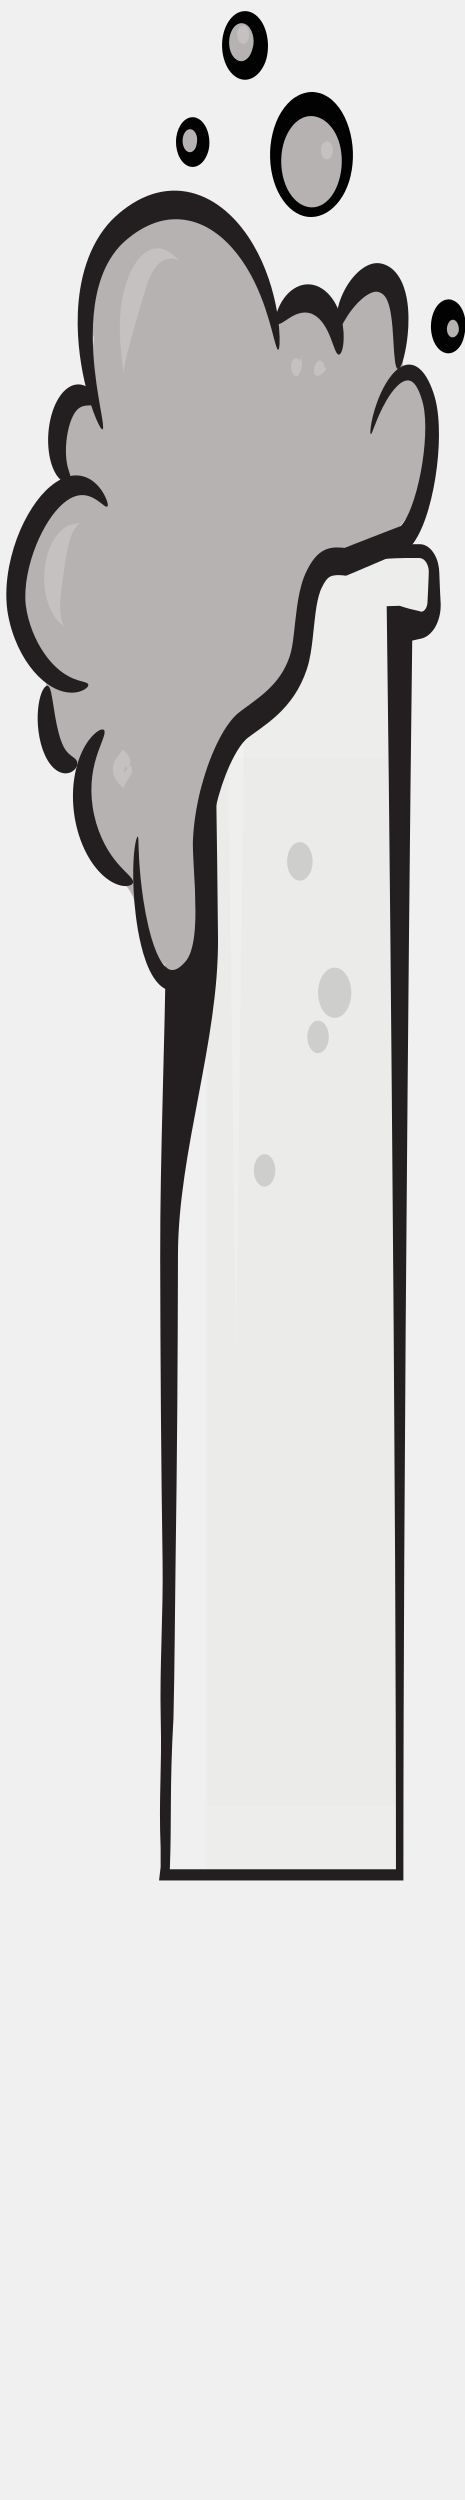
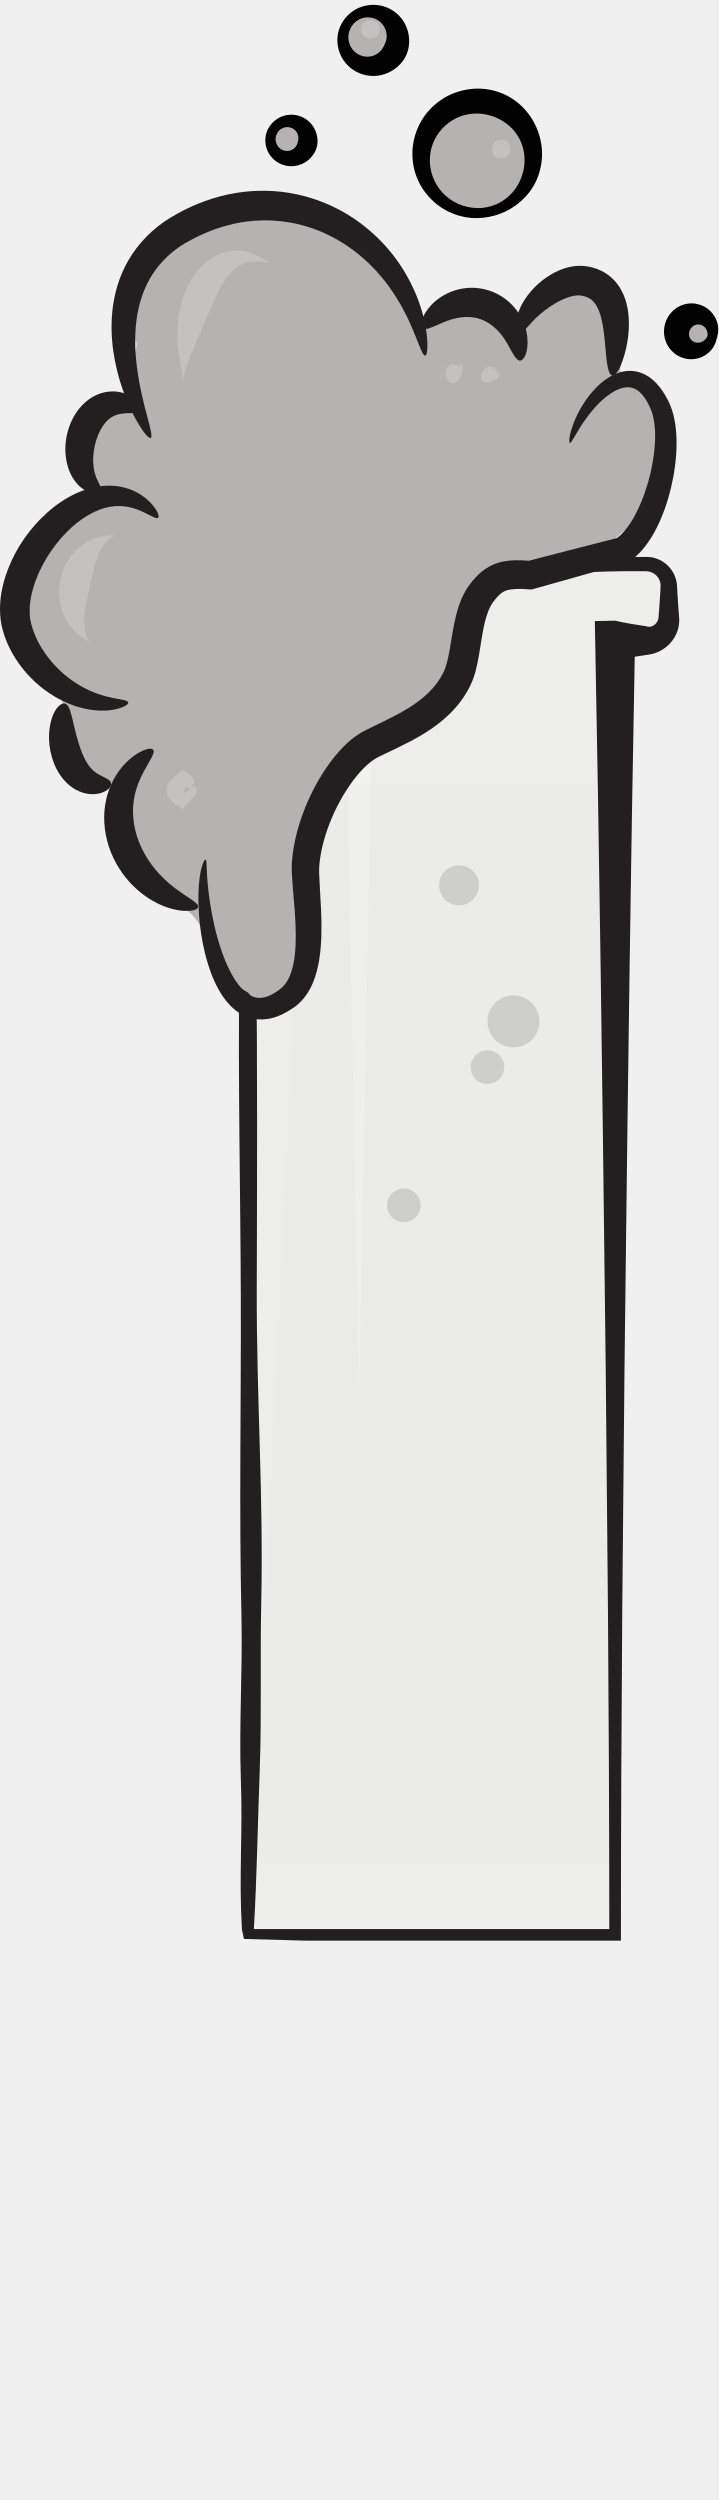
- <svg xmlns="http://www.w3.org/2000/svg" version="1.1" id="Layer_1" x="0px" y="0px" width="120.922px" height="650.396px" viewBox="0 0 200.922 650.396" enable-background="new 0 0 200.922 387.396" xml:space="preserve">
+ <svg xmlns="http://www.w3.org/2000/svg" version="1.1" id="Layer_1" x="0px" y="0px" width="143.922" height="500.95" viewBox="0 0 143.922 500.95" enable-background="new 0 0 143.922 387.953" xml:space="preserve">
  <defs id="defs113" />
-   <g id="g3" transform="matrix(1.379562,0,0,2.0832,2.732184,-210.2899)">
+   <g id="g3" transform="translate(0,0.99667)">
    <g id="g5">
      <g id="g7">
-         <path d="m 56.156,112.027 h 73.33 c 2.506,0 4.535,2.029 4.535,4.534 v 6.274 c 0,2.504 -2.029,4.534 -4.535,4.534 h -6.229 V 386.714 H 62.385 V 127.37 h -6.229 c -2.506,0 -4.535,-2.03 -4.535,-4.534 v -6.274 c 0,-2.506 2.029,-4.535 4.535,-4.535 z" id="path9" style="opacity:0.09;fill:#cececd" />
-         <rect x="63.012" y="155.094" width="59.619" height="217.083" id="rect11" style="opacity:0.09;fill:#cececd" />
-         <path d="m 136.102,122.945 -0.004,-0.048 c 0,0 0,-0.115 0,-0.078 l -0.004,-0.022 -0.008,-0.1 -0.016,-0.195 -0.031,-0.392 c -0.043,-0.521 -0.092,-1.043 -0.125,-1.564 -0.066,-1.042 -0.148,-2.083 -0.195,-3.126 l -0.039,-0.783 c -0.014,-0.299 -0.047,-0.692 -0.113,-1.028 -0.137,-0.695 -0.381,-1.367 -0.734,-1.972 -0.711,-1.21 -1.822,-2.152 -3.113,-2.648 -0.652,-0.25 -1.32,-0.381 -2.033,-0.394 l -1.6,0.005 c -1.043,0.01 -2.084,0.003 -3.127,-0.007 -2.086,-0.019 -4.17,-0.077 -6.256,-0.166 -4.17,-0.178 -8.34,-0.501 -12.51,-0.809 -4.17,-0.3 -8.34,-0.588 -12.51,-0.731 -4.17,-0.147 -8.338,-0.236 -12.51,-0.303 -4.17,-0.062 -8.34,-0.068 -12.51,-0.082 l -12.508,-0.063 c -1.99,-0.028 -4.006,0.737 -5.502,2.066 -1.506,1.326 -2.514,3.227 -2.732,5.278 l -0.037,0.455 -0.012,0.208 -0.014,0.515 -0.025,0.835 -0.035,1.67 c -0.025,1.114 -0.018,2.229 -0.014,3.344 0,0.978 0.195,2.041 0.574,2.988 0.379,0.956 0.938,1.833 1.637,2.571 1.381,1.488 3.354,2.406 5.348,2.493 1.062,0.023 1.428,-0.094 2.023,-0.151 0.557,-0.075 1.115,-0.16 1.672,-0.261 0.318,-0.058 0.637,-0.129 0.957,-0.195 -0.838,20.65 -9.655,41.298 -9.972,61.947 -0.287,21.612 -1.864,44.651 -1.807,66.261 0.059,21.615 0.266,41.8 0.748,63.41 0.229,10.806 -0.96,21.613 -0.583,32.419 0.412,10.805 -0.68,16.08 -0.03,26.887 l 0,3.926 -0.495,2.767 14.526,0 60.873,0 1.16,0 0.002,-1.161 0.021,-16.209 0.057,-16.209 0.191,-32.419 0.299,-32.418 0.15,-16.207 0.195,-16.21 0.396,-32.418 0.443,-32.418 c 0.293,-20.533 0.623,-41.066 1.018,-61.6 0.775,-0.127 1.553,-0.246 2.34,-0.358 0.846,-0.082 1.676,-0.3 2.434,-0.647 0.754,-0.353 1.436,-0.825 2.02,-1.382 1.152,-1.125 1.898,-2.617 2.074,-4.154 0.025,-0.192 0.033,-0.379 0.045,-0.577 l 0.006,-0.332 c 0.001,-0.088 -0.003,-0.134 -0.006,-0.207 z m -3.741,-6.307 -0.039,0.783 c -0.047,1.042 -0.129,2.084 -0.195,3.126 -0.031,0.521 -0.084,1.042 -0.125,1.564 l -0.031,0.392 -0.018,0.195 -0.006,0.1 -0.002,0.022 c -0.002,0.056 -0.002,-0.046 -0.002,-0.027 l -0.006,0.049 c -0.008,0.057 -0.014,0.142 -0.021,0.181 -0.01,0.02 -0.016,0.04 -0.023,0.059 -0.018,0.061 -0.039,0.132 -0.066,0.195 -0.193,0.518 -0.576,0.928 -1.023,1.138 -0.443,0.219 -0.916,0.224 -1.305,0.078 -2.051,-0.297 -4.16,-0.635 -6.238,-1.115 l -0.002,0 -4.07,0.08 0.076,3.914 c 0.426,21.611 0.77,43.224 1.078,64.835 l 0.441,32.418 0.396,32.418 0.195,16.21 0.15,16.207 0.299,32.418 0.193,32.419 0.053,16.209 0.021,15.045 -70.855,0 c 0.609,-10.419 -0.101,-16.963 1.144,-31.433 0.379,-10.806 0.427,-21.613 0.657,-32.419 0.482,-21.611 0.691,-41.974 0.748,-63.588 C 53.842,236.499 66.619,213.818 66.33,192.206 66,170.595 65.588,148.982 64.668,127.371 l -0.102,-2.382 -2.182,0.099 -0.004,0 c -1.115,-0.356 -2.229,-0.601 -3.342,-0.802 -0.557,-0.101 -1.115,-0.183 -1.672,-0.258 -0.518,-0.078 -1.271,-0.134 -1.32,-0.199 -0.225,-0.133 -0.369,-0.292 -0.475,-0.469 -0.051,-0.09 -0.082,-0.179 -0.096,-0.265 -0.02,-0.095 -0.02,-0.147 -0.018,-0.282 0.004,-1.115 0.012,-2.23 -0.014,-3.344 l -0.035,-1.67 -0.045,-1.331 c -0.016,-0.17 0.045,-0.394 0.195,-0.562 0.15,-0.178 0.352,-0.266 0.596,-0.29 l 12.508,-0.065 c 4.17,-0.012 8.34,-0.019 12.51,-0.082 4.172,-0.065 8.34,-0.153 12.51,-0.301 4.17,-0.145 8.34,-0.433 12.51,-0.733 4.17,-0.306 8.34,-0.628 12.51,-0.809 2.086,-0.088 4.17,-0.147 6.256,-0.166 1.043,-0.008 2.084,-0.017 3.127,-0.005 l 0.781,0.002 0.391,0.002 0.195,0.002 0.16,0.007 c 0.328,0.023 0.697,0.104 1.012,0.247 0.65,0.272 1.184,0.8 1.475,1.418 0.145,0.312 0.242,0.639 0.268,0.975 0.012,0.18 0.008,0.307 -0.006,0.53 z" id="path13" style="fill:#231f20" />
-         <circle cx="91.973" cy="176.41" r="4.006" id="circle15" d="m 95.979,176.41 c 0,2.212 -1.794,4.006 -4.006,4.006 -2.212,0 -4.006,-1.794 -4.006,-4.006 0,-2.212 1.794,-4.006 4.006,-4.006 2.212,0 4.006,1.794 4.006,4.006 z" style="fill:#cececd" />
-         <circle cx="102.89" cy="203.671" r="5.21" id="circle17" d="m 108.1,203.671 c 0,2.877 -2.333,5.21 -5.21,5.21 -2.877,0 -5.21,-2.333 -5.21,-5.21 0,-2.877 2.333,-5.21 5.21,-5.21 2.877,0 5.21,2.333 5.21,5.21 z" style="fill:#cececd" />
-         <circle cx="80.914" cy="240.524" r="3.369" id="circle19" d="m 84.283,240.524 c 0,1.861 -1.508,3.369 -3.369,3.369 -1.861,0 -3.369,-1.508 -3.369,-3.369 0,-1.861 1.508,-3.369 3.369,-3.369 1.861,0 3.369,1.508 3.369,3.369 z" style="fill:#cececd" />
+         <path d="m 56.156,112.027 73.33,0 c 2.506,0 4.535,2.029 4.535,4.534 l 0,6.274 c 0,2.504 -2.029,4.534 -4.535,4.534 l -6.229,0 0,259.345 L 49.645,386.098 62.385,127.37 l -6.229,0 c -2.506,0 -4.535,-2.03 -4.535,-4.534 l 0,-6.274 c 0,-2.506 2.029,-4.535 4.535,-4.535 z" id="path9" style="opacity:0.09;fill:#cececd" />
+         <rect x="49.656" y="156.121" width="72.975" height="216.056" id="rect11" style="opacity:0.09;fill:#cececd" />
+         <path d="m 136.102,122.945 -0.004,-0.048 c 0,0 0,-0.115 0,-0.078 l -0.004,-0.022 -0.008,-0.1 -0.016,-0.195 -0.031,-0.392 c -0.043,-0.521 -0.092,-1.043 -0.125,-1.564 -0.066,-1.042 -0.148,-2.083 -0.195,-3.126 l -0.039,-0.783 c -0.014,-0.299 -0.047,-0.692 -0.113,-1.028 -0.137,-0.695 -0.381,-1.367 -0.734,-1.972 -0.711,-1.21 -1.822,-2.152 -3.113,-2.648 -0.652,-0.25 -1.32,-0.381 -2.033,-0.394 l -1.6,0.005 c -1.043,0.01 -2.084,0.003 -3.127,-0.007 -2.086,-0.019 -4.17,-0.077 -6.256,-0.166 -4.17,-0.178 -8.34,-0.501 -12.51,-0.809 -4.17,-0.3 -8.34,-0.588 -12.51,-0.731 -4.17,-0.147 -8.338,-0.236 -12.51,-0.303 -4.17,-0.062 -8.34,-0.068 -12.51,-0.082 l -12.508,-0.063 c -1.99,-0.028 -4.006,0.737 -5.502,2.066 -1.506,1.326 -2.514,3.227 -2.732,5.278 l -0.037,0.455 -0.012,0.208 -0.014,0.515 -0.025,0.835 -0.035,1.67 c -0.025,1.114 -0.018,2.229 -0.014,3.344 0,0.978 0.195,2.041 0.574,2.988 0.379,0.956 0.938,1.833 1.637,2.571 1.381,1.488 3.354,2.406 5.348,2.493 1.062,0.023 1.428,-0.094 2.023,-0.151 0.557,-0.075 1.115,-0.16 1.672,-0.261 0.318,-0.058 0.637,-0.129 0.957,-0.195 -0.838,20.65 -11.72,43.147 -12.037,63.796 -0.287,21.612 0.237,43.84 0.294,65.45 0.059,21.615 -0.35,41.994 0.132,63.604 0.229,10.806 -0.502,21.613 -0.125,32.419 0.412,10.805 -0.428,19.35 0.222,30.157 l 0.411,1.85 12.329,0.339 1.162,0 60.873,0 1.16,0 0.002,-1.161 0.021,-16.209 0.057,-16.209 0.191,-32.419 0.299,-32.418 0.15,-16.207 0.195,-16.21 0.396,-32.418 0.443,-32.418 c 0.293,-20.533 0.623,-41.066 1.018,-61.6 0.775,-0.127 1.553,-0.246 2.34,-0.358 0.846,-0.082 1.676,-0.3 2.434,-0.647 0.754,-0.353 1.436,-0.825 2.02,-1.382 1.152,-1.125 1.898,-2.617 2.074,-4.154 0.025,-0.192 0.033,-0.379 0.045,-0.577 l 0.006,-0.332 c 0.001,-0.088 -0.003,-0.134 -0.006,-0.207 z m -3.741,-6.307 -0.039,0.783 c -0.047,1.042 -0.129,2.084 -0.195,3.126 -0.031,0.521 -0.084,1.042 -0.125,1.564 l -0.031,0.392 -0.018,0.195 -0.006,0.1 -0.002,0.022 c -0.002,0.056 -0.002,-0.046 -0.002,-0.027 l -0.006,0.049 c -0.008,0.057 -0.014,0.142 -0.021,0.181 -0.01,0.02 -0.016,0.04 -0.023,0.059 -0.018,0.061 -0.039,0.132 -0.066,0.195 -0.193,0.518 -0.576,0.928 -1.023,1.138 -0.443,0.219 -0.916,0.224 -1.305,0.078 -2.051,-0.297 -4.16,-0.635 -6.238,-1.115 l -0.002,0 -4.07,0.08 0.076,3.914 c 0.426,21.611 0.77,43.224 1.078,64.835 l 0.441,32.418 0.396,32.418 0.195,16.21 0.15,16.207 0.299,32.418 0.193,32.419 0.053,16.209 0.021,15.045 -71.22,0 c 0.609,-10.419 0.791,-21.864 1.186,-32.282 0.379,-10.806 0.058,-22.024 0.288,-32.83 0.482,-21.611 -0.955,-41.168 -0.896,-62.782 0.055,-21.611 0.17,-44.66 -0.119,-66.272 C 51,169.773 65.588,148.982 64.668,127.371 l -0.102,-2.382 -2.182,0.099 -0.004,0 c -1.115,-0.356 -2.229,-0.601 -3.342,-0.802 -0.557,-0.101 -1.115,-0.183 -1.672,-0.258 -0.518,-0.078 -1.271,-0.134 -1.32,-0.199 -0.225,-0.133 -0.369,-0.292 -0.475,-0.469 -0.051,-0.09 -0.082,-0.179 -0.096,-0.265 -0.02,-0.095 -0.02,-0.147 -0.018,-0.282 0.004,-1.115 0.012,-2.23 -0.014,-3.344 l -0.035,-1.67 -0.045,-1.331 c -0.016,-0.17 0.045,-0.394 0.195,-0.562 0.15,-0.178 0.352,-0.266 0.596,-0.29 l 12.508,-0.065 c 4.17,-0.012 8.34,-0.019 12.51,-0.082 4.172,-0.065 8.34,-0.153 12.51,-0.301 4.17,-0.145 8.34,-0.433 12.51,-0.733 4.17,-0.306 8.34,-0.628 12.51,-0.809 2.086,-0.088 4.17,-0.147 6.256,-0.166 1.043,-0.008 2.084,-0.017 3.127,-0.005 l 0.781,0.002 0.391,0.002 0.195,0.002 0.16,0.007 c 0.328,0.023 0.697,0.104 1.012,0.247 0.65,0.272 1.184,0.8 1.475,1.418 0.145,0.312 0.242,0.639 0.268,0.975 0.012,0.18 0.008,0.307 -0.006,0.53 z" id="path13" style="fill:#231f20" />
+         <circle cx="91.973" cy="176.41" r="4.006" id="circle15" style="fill:#cececd" d="m 95.979,176.41 c 0,2.212 -1.794,4.006 -4.006,4.006 -2.212,0 -4.006,-1.794 -4.006,-4.006 0,-2.212 1.794,-4.006 4.006,-4.006 2.212,0 4.006,1.794 4.006,4.006 z" />
+         <circle cx="102.89" cy="203.671" r="5.21" id="circle17" style="fill:#cececd" d="m 108.1,203.671 c 0,2.877 -2.333,5.21 -5.21,5.21 -2.877,0 -5.21,-2.333 -5.21,-5.21 0,-2.877 2.333,-5.21 5.21,-5.21 2.877,0 5.21,2.333 5.21,5.21 z" />
+         <circle cx="80.914" cy="240.524" r="3.369" id="circle19" style="fill:#cececd" d="m 84.283,240.524 c 0,1.861 -1.508,3.369 -3.369,3.369 -1.861,0 -3.369,-1.508 -3.369,-3.369 0,-1.861 1.508,-3.369 3.369,-3.369 1.861,0 3.369,1.508 3.369,3.369 z" />
        <path d="m 101.049,212.832 c 0,1.863 -1.508,3.371 -3.369,3.371 -1.861,0 -3.369,-1.508 -3.369,-3.371 0,-1.858 1.508,-3.367 3.369,-3.367 1.861,0 3.369,1.509 3.369,3.367 z" id="path21" style="fill:#cececd" />
      </g>
      <g id="g23" style="opacity:0.2">
-         <polygon points="68.961,122.965 74.961,122.965 71.961,278.441 " id="polygon25" style="fill:#ffffff" />
+         <polygon points="71.961,278.441 68.961,122.965 74.961,122.965 " id="polygon25" style="fill:#ffffff" />
      </g>
    </g>
    <g id="g27">
      <path d="m 131.59,80.457 c -0.287,-1.004 -1.078,-1.725 -2,-2.031 -0.346,-0.474 -0.863,-0.857 -1.588,-1.061 -0.881,-1.074 -2.135,-1.261 -3.209,-0.874 -0.254,-0.066 -0.508,-0.13 -0.762,-0.191 0.752,-6.528 0.57,-13.188 -2.744,-19.059 -1.289,-2.284 -4.371,-1.7 -5.355,0.419 -3.979,-3.895 -9.316,0.709 -11.855,3.974 -0.469,0.602 -0.695,1.242 -0.744,1.862 -1.502,-1.325 -3.193,-2.027 -5.506,-2.528 C 93.038,59.93 87.741,60.421 83.786,63.141 82.983,59.83 81.097,56.898 78.319,54.634 77.915,54.304 77.436,54.098 76.936,53.997 76.719,53.58 76.516,53.158 76.288,52.742 75.675,51.627 74.765,51.191 73.862,51.22 69.706,44.886 64.268,39.85 56.399,42.364 c -0.098,0.031 -0.184,0.071 -0.275,0.109 -9.271,-1.858 -21.572,1.002 -25.053,9.356 -4.121,3.605 -6.738,8.705 -4.766,14.225 0.201,0.564 0.535,1.027 0.941,1.382 0.047,0.167 0.1,0.333 0.152,0.5 -0.705,3.627 -0.619,8.375 0.604,12.023 -0.107,0.176 -0.215,0.352 -0.324,0.526 -2.025,-0.196 -4.295,0.647 -5.994,1.681 -0.725,0.44 -1.148,1.087 -1.328,1.785 -3.604,3.15 -3.689,8.914 0.221,12.927 0.031,0.032 0.064,0.057 0.098,0.088 -1.008,1.124 -2.031,2.234 -3.078,3.322 -1.902,1.979 -3.77,3.955 -5.494,6.021 -0.857,-0.162 -1.779,0.05 -2.525,0.827 -1.779,1.853 -2.77,4.089 -3.25,6.479 -0.422,1.236 -0.76,2.511 -1.021,3.844 -0.15,0.762 -0.057,1.421 0.188,1.969 -0.074,0.164 -0.137,0.34 -0.188,0.531 -0.906,3.378 0.275,6.046 2.334,8.235 -0.656,0.848 -0.838,1.982 -0.033,3.077 0.916,1.243 4.141,3.389 5.953,5.302 -0.361,0.339 -0.631,0.798 -0.754,1.386 -0.65,3.109 -0.533,5.665 0.312,7.906 -1.266,4.126 -0.334,9.128 4.318,10.408 1.293,0.355 2.574,0.06 3.809,-0.311 0.322,-0.096 0.619,-0.155 0.9,-0.186 1.613,1.968 2.803,4.174 3.877,6.462 -0.381,2.598 0.672,5.798 2.588,8.151 -1.176,7.754 11.59,9.213 12.088,16.367 0.078,1.136 0.816,2.141 1.766,2.666 1.623,3.562 3.898,6.743 7.273,8.497 0.49,0.781 1.336,1.337 2.461,1.337 h 2 c 1.627,0 2.67,-1.294 2.9,-2.674 0.955,-0.233 1.771,-0.884 1.992,-2.028 0.438,-2.272 0.596,-4.482 0.607,-6.798 0.002,-0.492 -0.117,-0.922 -0.309,-1.299 -0.178,-8.426 -1.186,-17.539 1.674,-25.135 0.342,-0.389 0.523,-0.87 0.57,-1.385 0.527,-1.163 1.156,-2.285 1.908,-3.358 0.129,-0.176 0.254,-0.355 0.387,-0.528 0.061,-0.081 0.125,-0.162 0.188,-0.243 0.383,-0.486 0.779,-0.965 1.203,-1.43 0.064,-0.072 0.107,-0.147 0.164,-0.221 1.77,-1.489 5.143,-2.225 7.229,-3.257 2.152,-1.065 4.031,-2.857 5.85,-4.401 6.932,-5.884 11.973,-12.554 14.369,-21.375 0.701,-2.586 1.174,-5.243 2.576,-7.563 1.947,-3.225 6.943,-4.218 10.289,-4.97 6.998,-1.577 13.926,-2.064 19.008,-7.02 0.143,-0.062 0.279,-0.132 0.408,-0.223 1.162,-0.831 1.641,-1.554 1.865,-2.73 1.215,-0.381 2.121,-1.552 2.121,-2.86 0,-0.334 -0.068,-0.649 -0.17,-0.948 0.686,-1.308 1.211,-2.762 1.572,-4.302 1.931,-4.185 2.453,-8.91 0.99,-14.051 z" id="path29" style="fill:#b6b2b2" />
      <g id="g31">
        <path d="m 114.197,87.755 c -0.189,-0.053 -0.199,-0.888 0.215,-2.388 0.422,-1.492 1.252,-3.656 2.949,-6.138 0.859,-1.232 1.932,-2.554 3.441,-3.769 0.758,-0.6 1.633,-1.177 2.697,-1.6 1.055,-0.421 2.35,-0.676 3.709,-0.461 1.357,0.199 2.658,0.885 3.658,1.775 1.014,0.892 1.793,1.953 2.453,3.065 0.629,1.061 1.248,2.401 1.578,3.742 0.352,1.339 0.537,2.704 0.621,4.086 0.162,2.763 -0.07,5.601 -0.6,8.496 -0.539,2.892 -1.369,5.85 -2.674,8.818 -0.662,1.481 -1.436,2.969 -2.463,4.424 -0.512,0.727 -1.094,1.444 -1.779,2.133 -0.348,0.344 -0.723,0.679 -1.133,1 l -0.404,0.293 -0.465,0.312 c -0.148,0.123 -0.326,0.176 -0.51,0.221 l -0.539,0.154 -9.502,2.699 -4.928,1.388 -2.508,0.703 -0.695,0.195 c -0.414,0.085 -0.816,0.308 -1.248,0.206 l -0.916,-0.067 -0.59,-0.026 c -1.576,-0.056 -2.91,0.104 -3.703,0.58 -0.424,0.237 -0.844,0.593 -1.305,1.112 -0.227,0.258 -0.459,0.551 -0.691,0.867 -0.113,0.156 -0.227,0.299 -0.297,0.421 -0.07,0.114 -0.148,0.239 -0.23,0.396 -0.648,1.178 -1.096,2.73 -1.439,4.414 -0.344,1.692 -0.588,3.524 -0.922,5.471 -0.361,1.938 -0.717,4.062 -1.844,6.311 -1.023,2.037 -2.408,3.872 -4,5.437 -3.203,3.141 -6.955,5.107 -10.424,6.794 l -2.561,1.224 -1.229,0.598 c -0.227,0.112 -0.357,0.177 -0.494,0.254 -0.141,0.08 -0.285,0.165 -0.43,0.261 -1.174,0.762 -2.346,1.92 -3.391,3.172 -2.098,2.54 -3.797,5.505 -5.09,8.515 -1.287,3.017 -2.176,6.133 -2.492,9.135 -0.168,1.232 -0.016,2.957 0.053,4.548 l 0.264,4.89 c 0.129,3.267 0.146,6.522 -0.354,9.771 -0.256,1.622 -0.646,3.251 -1.322,4.837 -0.664,1.576 -1.674,3.132 -3.076,4.319 -0.344,0.293 -0.734,0.573 -1.064,0.782 -0.295,0.194 -0.619,0.407 -0.977,0.61 -0.695,0.401 -1.438,0.755 -2.232,1.027 -1.57,0.555 -3.449,0.714 -5.137,0.224 -1.693,-0.474 -3.037,-1.466 -4.045,-2.502 -1.018,-1.049 -1.76,-2.173 -2.375,-3.28 -1.215,-2.222 -1.938,-4.4 -2.488,-6.439 -1.07,-4.089 -1.41,-7.664 -1.502,-10.583 -0.078,-2.921 0.148,-5.196 0.477,-6.715 0.328,-1.526 0.76,-2.265 0.953,-2.209 0.205,0.056 0.182,0.842 0.252,2.313 0.066,1.471 0.219,3.642 0.645,6.405 0.434,2.753 1.102,6.129 2.381,9.804 0.648,1.824 1.457,3.736 2.568,5.482 1.088,1.729 2.611,3.302 4.203,3.619 0.787,0.169 1.627,0.079 2.555,-0.293 0.459,-0.185 0.932,-0.434 1.402,-0.737 0.23,-0.145 0.473,-0.32 0.746,-0.518 0.244,-0.17 0.408,-0.305 0.588,-0.471 1.41,-1.285 2.215,-3.676 2.523,-6.365 0.318,-2.701 0.229,-5.68 0.012,-8.788 l -0.393,-4.81 c -0.066,-0.829 -0.133,-1.672 -0.18,-2.547 -0.023,-0.448 -0.043,-0.862 -0.051,-1.366 -0.012,-0.562 0.039,-1.063 0.068,-1.511 0.312,-3.719 1.291,-7.34 2.711,-10.838 1.439,-3.492 3.295,-6.887 5.838,-10.041 1.291,-1.568 2.732,-3.094 4.676,-4.4 0.242,-0.162 0.498,-0.319 0.764,-0.47 0.27,-0.154 0.559,-0.301 0.75,-0.397 l 1.299,-0.644 2.541,-1.233 c 3.318,-1.622 6.455,-3.358 8.826,-5.7 1.182,-1.162 2.15,-2.462 2.857,-3.856 0.633,-1.19 0.996,-2.877 1.318,-4.651 0.318,-1.786 0.58,-3.685 0.996,-5.647 0.426,-1.958 0.973,-4.022 2.107,-6.062 0.137,-0.247 0.297,-0.513 0.475,-0.784 0.172,-0.268 0.344,-0.484 0.5,-0.694 0.314,-0.416 0.652,-0.835 1.033,-1.253 0.75,-0.832 1.711,-1.687 2.875,-2.311 1.16,-0.633 2.424,-0.96 3.549,-1.104 1.139,-0.148 2.176,-0.141 3.164,-0.098 l 0.729,0.045 0.359,0.028 c 0.053,0.004 0.025,0.004 0.041,0.005 0.012,0.004 0.021,10e-4 0.033,10e-4 l 0.57,-0.148 2.521,-0.657 4.957,-1.284 9.525,-2.443 c 0.023,-0.006 0.051,-0.002 0.07,-0.016 l 0.031,-0.014 c 0,0 0.006,-0.002 0.078,-0.053 0.221,-0.161 0.443,-0.346 0.662,-0.549 0.438,-0.413 0.865,-0.894 1.262,-1.421 0.799,-1.053 1.49,-2.258 2.094,-3.493 1.205,-2.482 2.064,-5.108 2.656,-7.661 0.586,-2.558 0.906,-5.075 0.893,-7.411 -0.006,-1.166 -0.102,-2.287 -0.307,-3.311 -0.195,-1.033 -0.525,-1.878 -0.998,-2.833 -0.898,-1.811 -2.1,-3.101 -3.375,-3.377 -1.281,-0.343 -2.842,0.239 -4.117,1.076 -1.295,0.842 -2.381,1.89 -3.283,2.895 -1.805,2.031 -2.926,3.9 -3.672,5.164 -0.741,1.273 -1.118,1.981 -1.327,1.92 z" id="path33" style="fill:#231f20" />
      </g>
      <g id="g35">
        <path d="m 39.697,180.755 c -0.068,0.4 -0.721,0.712 -1.9,0.776 -1.172,0.06 -2.879,-0.146 -4.857,-0.907 -1.971,-0.755 -4.203,-2.078 -6.229,-4.085 -2.021,-1.996 -3.834,-4.678 -4.891,-7.866 -1.061,-3.181 -1.205,-6.536 -0.553,-9.414 0.631,-2.893 2.008,-5.237 3.432,-6.839 1.432,-1.616 2.881,-2.547 3.953,-3.016 1.084,-0.462 1.805,-0.476 2.045,-0.15 0.533,0.697 -1.066,2.537 -2.488,5.55 -0.701,1.507 -1.307,3.319 -1.49,5.369 -0.195,2.042 0.039,4.322 0.799,6.614 0.76,2.292 1.953,4.344 3.285,6.035 1.336,1.698 2.809,3.034 4.154,4.071 2.701,2.063 4.885,3.006 4.74,3.862 z" id="path37" style="fill:#231f20" />
      </g>
      <g id="g39">
        <path d="m 13.172,140.05 c 0.711,0.422 0.969,1.544 1.402,3.298 0.418,1.737 0.936,4.172 1.828,6.417 0.445,1.115 0.941,2.021 1.432,2.682 0.49,0.666 0.988,1.133 1.592,1.527 1.209,0.778 2.641,1.112 2.826,1.936 0.098,0.396 -0.105,0.87 -0.68,1.325 -0.572,0.439 -1.545,0.881 -2.928,0.908 -1.365,0.041 -3.141,-0.488 -4.582,-1.655 -1.457,-1.148 -2.543,-2.77 -3.23,-4.492 -1.354,-3.473 -1.176,-6.713 -0.49,-8.953 0.354,-1.121 0.863,-2.001 1.398,-2.523 0.539,-0.53 1.072,-0.662 1.432,-0.47 z" id="path41" style="fill:#231f20" />
      </g>
      <g id="g43">
        <path d="m 31.697,102.755 c -0.32,0.293 -1.273,-0.311 -2.883,-1.095 -1.6,-0.775 -3.949,-1.61 -6.748,-1.108 -2.787,0.455 -5.988,2.279 -8.826,5.2 -2.822,2.898 -5.391,6.863 -6.641,11.253 -0.619,2.166 -0.812,4.384 -0.52,6.182 0.365,1.93 1.186,3.892 2.203,5.571 2.057,3.411 4.9,5.925 7.541,7.501 2.658,1.6 5.137,2.276 6.908,2.622 1.777,0.345 2.879,0.45 2.965,0.875 0.084,0.381 -0.891,1.078 -2.959,1.461 -2.045,0.375 -5.23,0.283 -8.768,-1.142 -3.514,-1.406 -7.363,-4.088 -10.312,-8.287 -1.463,-2.111 -2.688,-4.547 -3.344,-7.458 -0.604,-3.073 -0.287,-6.08 0.506,-8.944 1.652,-5.708 4.902,-10.285 8.613,-13.643 3.707,-3.341 8.205,-5.413 12.314,-5.42 2.035,-0.025 3.871,0.458 5.289,1.151 1.428,0.691 2.459,1.553 3.184,2.323 1.437,1.566 1.767,2.703 1.478,2.958 z" id="path45" style="fill:#231f20" />
      </g>
      <g id="g47">
        <path d="m 28.197,81.255 c -0.219,0.361 -0.752,0.477 -1.482,0.517 -0.727,0.039 -1.67,0.002 -2.59,0.167 -0.934,0.16 -1.736,0.521 -2.469,1.186 -0.736,0.662 -1.469,1.727 -2.016,3.08 -0.543,1.352 -0.842,2.801 -0.934,4.085 -0.094,1.293 0.021,2.411 0.234,3.3 0.207,0.899 0.545,1.599 0.852,2.193 0.303,0.591 0.543,1.075 0.404,1.472 -0.131,0.379 -0.658,0.657 -1.59,0.54 -0.91,-0.108 -2.24,-0.734 -3.314,-2.042 -2.209,-2.614 -3.002,-7.327 -1.215,-11.796 0.896,-2.227 2.453,-4.256 4.531,-5.445 1.027,-0.591 2.154,-0.944 3.209,-1.043 1.055,-0.112 2.018,0.027 2.816,0.258 1.604,0.482 2.572,1.295 3.113,1.951 0.543,0.67 0.66,1.233 0.451,1.577 z" id="path49" style="fill:#231f20" />
      </g>
      <g id="g51">
        <path d="M 85.197,70.255 C 84.771,70.317 84.228,68.8 83.197,66.21 82.156,63.637 80.564,59.956 77.699,56.095 74.857,52.258 70.638,48.252 65.006,45.722 59.422,43.163 52.44,42.305 45.594,44.158 c -1.709,0.45 -3.365,1.047 -4.951,1.755 -0.793,0.354 -1.568,0.738 -2.326,1.144 -0.744,0.399 -1.537,0.856 -2.158,1.261 -2.641,1.768 -4.779,4.088 -6.201,6.644 -1.439,2.562 -2.229,5.363 -2.594,8.081 -0.363,2.724 -0.326,5.364 -0.115,7.773 0.439,4.837 1.502,8.751 2.207,11.467 0.727,2.718 1.123,4.281 0.742,4.472 -0.357,0.181 -1.469,-1.035 -2.904,-3.593 -1.41,-2.56 -3.186,-6.474 -4.242,-11.738 -0.518,-2.628 -0.836,-5.603 -0.641,-8.852 0.199,-3.235 0.945,-6.783 2.66,-10.192 1.705,-3.416 4.385,-6.55 7.795,-8.93 0.902,-0.616 1.709,-1.092 2.598,-1.593 0.877,-0.49 1.783,-0.953 2.713,-1.38 1.863,-0.856 3.832,-1.579 5.883,-2.12 4.102,-1.092 8.332,-1.384 12.326,-0.922 3.998,0.454 7.744,1.645 11.012,3.303 6.582,3.326 11.123,8.379 13.844,13.019 2.75,4.681 3.824,8.95 4.217,11.865 0.375,2.941 0.131,4.581 -0.262,4.633 z" id="path53" style="fill:#231f20" />
      </g>
      <g id="g55">
        <path d="m 104.197,71.255 c -0.854,0.004 -1.486,-1.588 -2.602,-3.492 -1.098,-1.909 -2.881,-4.019 -5.424,-4.833 -2.525,-0.866 -5.213,-0.227 -7.264,0.641 -2.057,0.858 -3.545,1.715 -4.211,1.184 -0.623,-0.472 -0.352,-2.355 1.697,-4.602 1.029,-1.091 2.557,-2.233 4.604,-2.914 2.023,-0.686 4.598,-0.832 7.059,-0.005 2.467,0.805 4.443,2.452 5.662,4.214 1.24,1.77 1.783,3.61 1.945,5.112 0.28,3.053 -0.688,4.715 -1.466,4.695 z" id="path57" style="fill:#231f20" />
      </g>
      <g id="g59">
        <path d="m 122.697,74.255 c -0.844,-0.118 -1.143,-2.48 -1.42,-5.958 -0.158,-1.724 -0.33,-3.762 -0.834,-5.69 -0.252,-0.955 -0.602,-1.863 -1.051,-2.549 -0.455,-0.694 -0.947,-1.131 -1.623,-1.444 -0.338,-0.159 -0.736,-0.276 -1.17,-0.358 -0.23,-0.04 -0.34,-0.052 -0.52,-0.06 -0.176,-0.008 -0.371,-10e-4 -0.574,0.019 -0.816,0.071 -1.76,0.367 -2.641,0.753 -1.787,0.783 -3.35,1.904 -4.551,2.925 -1.205,1.034 -2.059,1.995 -2.668,2.705 -0.619,0.703 -1.023,1.194 -1.449,1.159 -0.396,-0.026 -0.791,-0.68 -0.766,-1.901 0.02,-1.211 0.51,-2.907 1.613,-4.667 1.113,-1.749 2.777,-3.606 5.215,-5.097 1.225,-0.731 2.648,-1.396 4.414,-1.695 0.439,-0.074 0.902,-0.122 1.387,-0.129 0.484,-0.014 1.043,0.029 1.475,0.093 0.893,0.137 1.822,0.378 2.738,0.801 1.854,0.821 3.367,2.376 4.199,3.938 0.859,1.573 1.223,3.115 1.406,4.505 0.338,2.794 0.014,5.103 -0.369,6.982 -0.834,3.74 -2.018,5.782 -2.811,5.668 z" id="path61" style="fill:#231f20" />
      </g>
      <g id="g63" style="opacity:0.2">
        <path d="m 36.697,75.255 c 0,0 -0.025,-0.491 -0.188,-1.396 -0.15,-0.904 -0.428,-2.227 -0.65,-3.898 -0.221,-1.668 -0.4,-3.688 -0.24,-5.937 0.156,-2.244 0.635,-4.73 1.771,-7.221 1.125,-2.471 2.873,-4.744 5.139,-6.157 1.121,-0.705 2.35,-1.167 3.514,-1.35 1.166,-0.184 2.248,-0.112 3.154,0.088 1.824,0.408 2.996,1.176 3.789,1.64 0.783,0.494 1.205,0.739 1.211,0.73 0,0 -0.459,-0.208 -1.355,-0.327 -0.881,-0.119 -2.23,-0.142 -3.615,0.289 -0.688,0.217 -1.363,0.547 -1.967,0.992 -0.607,0.444 -1.148,0.996 -1.65,1.643 -0.998,1.296 -1.873,2.996 -2.764,4.949 -0.885,1.952 -1.717,3.946 -2.518,5.813 -0.793,1.869 -1.551,3.615 -2.143,5.119 -0.592,1.504 -1.027,2.763 -1.246,3.644 -0.228,0.882 -0.246,1.381 -0.242,1.379 z" id="path65" style="fill:#ffffff" />
      </g>
      <g id="g67" style="opacity:0.2">
        <path d="m 18.197,127.755 c 0,0 -0.072,-0.058 -0.227,-0.145 l -0.699,-0.391 c -0.299,-0.184 -0.701,-0.397 -1.117,-0.723 -0.418,-0.322 -0.914,-0.711 -1.383,-1.227 -0.945,-1.018 -1.895,-2.49 -2.422,-4.289 -0.537,-1.792 -0.668,-3.887 -0.197,-5.975 0.461,-2.088 1.471,-3.948 2.744,-5.346 1.27,-1.406 2.793,-2.32 4.109,-2.79 0.656,-0.245 1.279,-0.36 1.799,-0.45 0.521,-0.094 0.975,-0.098 1.324,-0.119 0.354,-0.018 0.623,-0.012 0.801,-0.021 0.178,-0.007 0.268,-0.024 0.268,-0.024 0,0 -0.375,0.069 -0.938,0.453 -0.285,0.177 -0.598,0.457 -0.922,0.788 -0.328,0.328 -0.635,0.768 -0.93,1.236 -0.59,0.953 -1.029,2.154 -1.398,3.435 -0.367,1.29 -0.674,2.679 -1,4.137 -0.318,1.459 -0.625,2.862 -0.852,4.201 -0.225,1.336 -0.359,2.622 -0.275,3.75 0.049,0.558 0.115,1.089 0.25,1.534 0.133,0.445 0.281,0.836 0.445,1.128 0.319,0.604 0.624,0.84 0.62,0.838 z" id="path69" style="fill:#ffffff" />
      </g>
      <g id="g71" style="opacity:0.2">
        <path d="m 36.697,161.255 c 0.006,-0.002 -0.043,-0.104 -0.279,-0.259 -0.107,-0.081 -0.25,-0.178 -0.443,-0.292 -0.178,-0.116 -0.455,-0.241 -0.666,-0.409 -0.217,-0.165 -0.516,-0.351 -0.725,-0.581 -0.211,-0.229 -0.496,-0.486 -0.666,-0.782 -0.389,-0.586 -0.584,-1.316 -0.492,-2.021 0.092,-0.709 0.455,-1.301 0.943,-1.738 l 2.133,-1.911 0.195,0.093 c 0.244,0.117 0.494,0.314 0.783,0.502 0.275,0.206 0.654,0.398 1.023,0.871 0.18,0.227 0.311,0.505 0.35,0.726 0.043,0.224 0.021,0.388 -0.012,0.511 -0.096,0.25 -0.225,0.381 -0.314,0.509 -0.383,0.486 -0.348,0.799 -0.33,0.781 0.025,-0.02 -0.203,-0.147 -0.791,-0.498 -0.145,-0.08 -0.32,-0.182 -0.494,-0.179 -0.018,0.002 -0.035,0.002 -0.053,0.007 -0.025,0.011 0.01,-0.002 0.057,-0.019 l 0.119,-0.05 c 0.113,-0.044 0.203,-0.091 0.254,-0.123 0.104,-0.062 0.094,-0.083 0.051,-0.021 -0.043,0.061 -0.123,0.208 -0.203,0.468 -0.037,0.123 -0.08,0.281 -0.117,0.462 l -0.076,0.408 c -0.037,0.144 -0.133,0.327 -0.246,0.444 l 2.328,-1.818 c 0.256,0.494 0.398,0.938 0.352,1.33 -0.047,0.392 -0.285,0.718 -0.639,1.088 -0.15,0.182 -0.398,0.379 -0.568,0.573 -0.16,0.194 -0.406,0.4 -0.562,0.593 -0.152,0.189 -0.369,0.386 -0.49,0.552 -0.131,0.167 -0.227,0.312 -0.287,0.428 -0.144,0.24 -0.143,0.357 -0.135,0.355 z" id="path73" style="fill:#ffffff" />
      </g>
      <g id="g75" style="opacity:0.2">
        <path d="m 91.697,72.255 c -0.004,-0.007 -0.01,0.038 0.111,0.193 0.053,0.069 0.133,0.162 0.27,0.257 0.113,0.076 0.045,0.029 0.018,0.017 l -0.078,-0.04 c -0.064,-0.023 -0.09,-0.034 -0.133,-0.035 -0.014,-0.003 -0.021,0.003 0.008,-0.008 0.057,-0.016 0.223,-0.138 0.357,-0.369 0.141,-0.227 0.232,-0.505 0.303,-0.757 0.021,-0.075 0.08,-0.412 0.025,-0.064 -0.027,0.18 -0.045,0.453 -0.039,0.638 0.004,0.18 0.008,0.435 0.027,0.584 0.02,0.164 0.041,0.285 0.061,0.371 0.041,0.195 0.07,0.22 0.07,0.22 -0.002,-0.014 -0.025,0.011 -0.082,0.201 L 92.5,73.829 c -0.049,0.148 -0.121,0.392 -0.205,0.563 -0.08,0.178 -0.193,0.439 -0.318,0.601 -0.123,0.17 -0.285,0.402 -0.463,0.521 -0.172,0.148 -0.383,0.235 -0.6,0.263 -0.227,0.021 -0.453,-0.015 -0.709,-0.17 -0.234,-0.141 -0.484,-0.397 -0.656,-0.734 -0.184,-0.34 -0.305,-0.789 -0.275,-1.234 -0.006,-0.458 0.223,-0.872 0.43,-1.148 0.207,-0.268 0.533,-0.408 0.76,-0.451 0.223,-0.073 0.486,-0.011 0.646,0.02 0.172,0.035 0.291,0.085 0.377,0.117 0.183,0.08 0.214,0.085 0.21,0.078 z" id="path77" style="fill:#ffffff" />
      </g>
      <g id="g79" style="opacity:0.2">
        <path d="m 99.697,73.755 c 0.002,-0.007 -0.025,0.02 -0.035,0.215 -0.002,0.043 -0.004,0.094 0,0.155 -0.002,0.035 0.029,0.199 0.018,0.132 -0.006,-0.043 -0.027,-0.098 -0.035,-0.128 -0.033,-0.084 -0.082,-0.107 -0.043,-0.084 0.037,0.021 0.182,0.042 0.363,-0.005 0.184,-0.043 0.369,-0.136 0.531,-0.228 l 0.219,-0.143 0.047,-0.035 c 0.004,-0.003 0.023,-0.018 0.023,-0.018 l -0.078,0.058 -0.242,0.205 c -0.133,0.119 -0.314,0.294 -0.414,0.407 -0.109,0.122 -0.186,0.216 -0.238,0.286 -0.117,0.155 -0.119,0.188 -0.115,0.184 0.004,-0.005 -0.025,0 -0.189,0.106 l -0.322,0.194 c -0.133,0.077 -0.35,0.208 -0.521,0.28 -0.176,0.078 -0.432,0.195 -0.625,0.231 -0.199,0.046 -0.469,0.109 -0.67,0.083 -0.217,-0.002 -0.422,-0.075 -0.586,-0.192 -0.168,-0.128 -0.295,-0.296 -0.361,-0.568 -0.062,-0.247 -0.057,-0.586 0.061,-0.927 0.109,-0.354 0.338,-0.737 0.668,-1.018 0.311,-0.312 0.756,-0.43 1.086,-0.469 0.326,-0.034 0.643,0.106 0.822,0.239 0.197,0.112 0.328,0.343 0.41,0.479 0.086,0.149 0.127,0.27 0.158,0.354 0.057,0.19 0.066,0.214 0.068,0.207 z" id="path81" style="fill:#ffffff" />
      </g>
      <g id="g83">
-         <circle cx="95.626" cy="30.479" r="11.224" id="circle85" d="m 106.85,30.479 c 0,6.199 -5.025,11.224 -11.224,11.224 -6.199,0 -11.224,-5.025 -11.224,-11.224 0,-6.199 5.025,-11.224 11.224,-11.224 6.199,0 11.224,5.025 11.224,11.224 z" style="fill:#b6b2b2" />
+         <circle cx="95.626" cy="30.479" r="11.224" id="circle85" style="fill:#b6b2b2" d="m 106.85,30.479 c 0,6.199 -5.025,11.224 -11.224,11.224 -6.199,0 -11.224,-5.025 -11.224,-11.224 0,-6.199 5.025,-11.224 11.224,-11.224 6.199,0 11.224,5.025 11.224,11.224 z" />
        <path d="m 108.598,30.523 c -0.078,1.598 -0.492,3.345 -1.207,4.83 -0.721,1.508 -1.744,2.845 -2.963,3.929 -2.432,2.179 -5.604,3.39 -8.803,3.421 -3.201,0.073 -6.434,-1.169 -8.83,-3.393 -2.42,-2.214 -3.998,-5.382 -4.143,-8.875 -0.182,-3.302 1.053,-6.908 3.457,-9.472 1.205,-1.281 2.666,-2.351 4.301,-3.071 0.818,-0.357 1.674,-0.635 2.551,-0.824 0.438,-0.094 0.879,-0.167 1.324,-0.222 l 0.67,-0.062 0.734,-0.028 0.551,0.011 0.723,0.049 c 0.457,0.046 0.895,0.108 1.34,0.193 0.883,0.176 1.742,0.46 2.566,0.813 1.645,0.723 3.115,1.801 4.301,3.11 2.365,2.632 3.6,6.152 3.43,9.545 l -0.002,0.046 z M 105.1,30.479 c -0.143,-2.494 -1.33,-4.814 -3.146,-6.327 -0.893,-0.769 -1.91,-1.357 -2.979,-1.758 -0.533,-0.209 -1.088,-0.354 -1.646,-0.462 -0.275,-0.056 -0.566,-0.099 -0.84,-0.129 l -0.375,-0.032 -0.551,-0.015 c -2.168,-0.064 -4.561,0.79 -6.293,2.368 -1.775,1.581 -2.963,3.815 -3.119,6.4 -0.172,2.394 0.674,5.068 2.434,6.998 0.883,0.96 1.957,1.769 3.168,2.311 1.213,0.54 2.527,0.835 3.873,0.871 2.689,0.06 5.357,-1.152 7.07,-3.153 0.859,-0.994 1.502,-2.146 1.906,-3.354 0.414,-1.229 0.576,-2.42 0.498,-3.761 v 0.043 z" id="path87" style="fill:#020202" />
      </g>
      <g id="g89">
-         <circle cx="74.213" cy="6.755" r="5.5" id="circle91" d="m 79.713,6.755 c 0,3.038 -2.462,5.5 -5.5,5.5 -3.038,0 -5.5,-2.462 -5.5,-5.5 0,-3.038 2.462,-5.5 5.5,-5.5 3.038,0 5.5,2.462 5.5,5.5 z" style="fill:#b6b2b2" />
+         <circle cx="74.213" cy="6.755" r="5.5" id="circle91" style="fill:#b6b2b2" d="m 79.713,6.755 c 0,3.038 -2.462,5.5 -5.5,5.5 -3.038,0 -5.5,-2.462 -5.5,-5.5 0,-3.038 2.462,-5.5 5.5,-5.5 3.038,0 5.5,2.462 5.5,5.5 z" />
        <path d="m 81.975,6.813 0.016,0.27 -0.006,0.431 c -0.014,0.266 -0.031,0.514 -0.07,0.771 -0.074,0.51 -0.197,1.018 -0.387,1.501 -0.381,0.97 -1.016,1.825 -1.779,2.505 -1.508,1.391 -3.592,2.078 -5.535,1.909 -1.951,-0.151 -3.754,-1.123 -4.924,-2.521 -1.186,-1.397 -1.758,-3.197 -1.686,-4.923 0.143,-3.5 3.002,-6.506 6.641,-6.755 1.697,-0.163 3.66,0.373 5.127,1.598 1.494,1.202 2.49,3.125 2.605,5.158 L 81.975,6.813 z M 77.449,6.755 C 77.576,5.902 77.387,4.964 76.832,4.135 76.27,3.311 75.369,2.659 74.182,2.51 73.131,2.361 71.864,2.743 71.034,3.576 70.188,4.4 69.718,5.597 69.821,6.755 c 0.061,1.159 0.676,2.222 1.537,2.855 0.861,0.65 1.922,0.866 2.855,0.701 0.941,-0.155 1.719,-0.656 2.242,-1.314 0.254,-0.336 0.436,-0.7 0.607,-1.062 0.086,-0.182 0.172,-0.366 0.236,-0.563 l 0.088,-0.296 0.033,-0.108 0.029,-0.27 v 0.057 z" id="path93" style="fill:#020202" />
      </g>
      <g id="g95">
-         <circle cx="57.947" cy="27.005" r="3.75" id="circle97" d="m 61.697,27.005 c 0,2.071 -1.679,3.75 -3.75,3.75 -2.071,0 -3.75,-1.679 -3.75,-3.75 0,-2.071 1.679,-3.75 3.75,-3.75 2.071,0 3.75,1.679 3.75,3.75 z" style="fill:#b6b2b2" />
+         <circle cx="57.947" cy="27.005" r="3.75" id="circle97" style="fill:#b6b2b2" d="m 61.697,27.005 c 0,2.071 -1.679,3.75 -3.75,3.75 -2.071,0 -3.75,-1.679 -3.75,-3.75 0,-2.071 1.679,-3.75 3.75,-3.75 2.071,0 3.75,1.679 3.75,3.75 z" />
        <path d="m 63.621,27.103 0.006,0.369 c -0.01,0.192 -0.035,0.43 -0.062,0.643 -0.068,0.381 -0.182,0.733 -0.338,1.078 -0.32,0.679 -0.777,1.281 -1.322,1.771 -1.092,0.979 -2.578,1.453 -3.957,1.329 -1.373,-0.108 -2.674,-0.79 -3.512,-1.776 -0.857,-0.978 -1.307,-2.264 -1.266,-3.511 0.029,-2.53 2.125,-4.799 4.777,-4.997 1.291,-0.115 2.721,0.292 3.793,1.203 1.086,0.896 1.805,2.309 1.883,3.794 l -0.002,0.097 z m -3.85,-0.098 c 0.084,-0.481 -0.004,-1.021 -0.314,-1.509 -0.314,-0.485 -0.836,-0.885 -1.51,-0.994 -0.662,-0.117 -1.391,0.095 -1.928,0.575 -0.533,0.494 -0.824,1.202 -0.795,1.928 0.033,0.72 0.391,1.385 0.93,1.793 0.549,0.409 1.199,0.535 1.793,0.42 0.586,-0.117 1.053,-0.449 1.346,-0.867 0.148,-0.205 0.248,-0.436 0.303,-0.663 0.027,-0.112 0.057,-0.231 0.088,-0.329 0.008,-0.03 0.025,-0.035 0.045,-0.085 l 0.045,-0.367 -0.003,0.098 z" id="path99" style="fill:#020202" />
      </g>
      <g id="g101">
-         <circle cx="139.198" cy="65.627" r="3.628" id="circle103" d="m 142.826,65.627 c 0,2.004 -1.624,3.628 -3.628,3.628 -2.004,0 -3.628,-1.624 -3.628,-3.628 0,-2.004 1.624,-3.628 3.628,-3.628 2.004,0 3.628,1.624 3.628,3.628 z" style="fill:#b6b2b2" />
+         <circle cx="139.198" cy="65.627" r="3.628" id="circle103" style="fill:#b6b2b2" d="m 142.826,65.627 c 0,2.004 -1.624,3.628 -3.628,3.628 -2.004,0 -3.628,-1.624 -3.628,-3.628 0,-2.004 1.624,-3.628 3.628,-3.628 2.004,0 3.628,1.624 3.628,3.628 z" />
        <path d="m 143.887,65.682 c -0.205,1.079 -0.48,2.374 -1.289,3.346 -0.781,0.99 -2.008,1.725 -3.398,1.911 -1.373,0.198 -2.949,-0.21 -4.129,-1.183 -0.584,-0.493 -1.088,-1.109 -1.443,-1.819 -0.17,-0.358 -0.312,-0.732 -0.41,-1.121 -0.043,-0.195 -0.084,-0.392 -0.115,-0.589 l -0.031,-0.298 -0.012,-0.15 -0.006,-0.074 -0.002,-0.038 v -0.018 l 0.002,-0.147 0.002,-0.356 c 0.014,-0.209 0.043,-0.477 0.08,-0.711 0.08,-0.414 0.191,-0.794 0.342,-1.175 0.311,-0.752 0.779,-1.434 1.367,-1.984 0.588,-0.549 1.293,-0.967 2.047,-1.214 0.379,-0.118 0.766,-0.204 1.154,-0.242 0.195,-0.013 0.389,-0.025 0.58,-0.028 l 0.684,0.043 0.352,0.087 c 0.193,0.041 0.428,0.098 0.635,0.156 0.365,0.126 0.693,0.281 1.012,0.464 0.627,0.373 1.16,0.859 1.566,1.412 0.82,1.102 1.16,2.454 1.016,3.676 l -0.004,0.052 z m -2.121,-0.055 c -0.141,-0.68 -0.58,-1.216 -1.111,-1.455 -0.266,-0.119 -0.537,-0.17 -0.787,-0.162 -0.123,0.006 -0.252,0.025 -0.35,0.053 -0.029,0.024 -0.027,0.04 -0.07,0.051 l -0.359,0.05 c 0.219,0.007 0.061,0.002 0.107,0.005 l -0.002,0 -0.004,0.003 -0.01,0.005 -0.018,0.011 -0.035,0.019 -0.068,0.037 -0.123,0.077 c -0.076,0.06 -0.145,0.11 -0.207,0.168 -0.123,0.117 -0.223,0.237 -0.307,0.359 -0.084,0.123 -0.152,0.245 -0.207,0.371 -0.025,0.059 -0.051,0.135 -0.068,0.185 0.002,0 -0.008,-0.033 -0.025,-0.007 l -0.033,0.355 c 0.006,-0.255 0.002,-0.07 0.004,-0.126 v 0.002 0.003 0.007 l -0.002,0.014 -0.004,0.027 -0.012,0.058 c -0.002,0.039 -0.002,0.075 -0.01,0.114 0,0.076 -0.006,0.157 0.002,0.241 0.006,0.168 0.041,0.356 0.129,0.535 0.16,0.378 0.471,0.75 1.002,0.942 0.514,0.191 1.172,0.146 1.732,-0.214 0.271,-0.183 0.521,-0.425 0.705,-0.722 0.086,-0.149 0.146,-0.32 0.162,-0.487 v -0.217 l -0.031,-0.358 v 0.056 z" id="path105" style="fill:#020202" />
      </g>
-       <circle cx="100.455" cy="28.881" r="1.875" id="circle107" d="m 102.33,28.881 c 0,1.036 -0.839,1.875 -1.875,1.875 -1.036,0 -1.875,-0.839 -1.875,-1.875 0,-1.036 0.839,-1.875 1.875,-1.875 1.036,0 1.875,0.839 1.875,1.875 z" style="opacity:0.2;fill:#ffffff" />
-       <circle cx="74.213" cy="4.881" r="1.875" id="circle109" d="m 76.088,4.881 c 0,1.036 -0.839,1.875 -1.875,1.875 -1.036,0 -1.875,-0.839 -1.875,-1.875 0,-1.036 0.839,-1.875 1.875,-1.875 1.036,0 1.875,0.839 1.875,1.875 z" style="opacity:0.2;fill:#ffffff" />
+       <circle cx="100.455" cy="28.881" r="1.875" id="circle107" style="opacity:0.2;fill:#ffffff" d="m 102.33,28.881 c 0,1.036 -0.839,1.875 -1.875,1.875 -1.036,0 -1.875,-0.839 -1.875,-1.875 0,-1.036 0.839,-1.875 1.875,-1.875 1.036,0 1.875,0.839 1.875,1.875 z" />
+       <circle cx="74.213" cy="4.881" r="1.875" id="circle109" style="opacity:0.2;fill:#ffffff" d="m 76.088,4.881 c 0,1.036 -0.839,1.875 -1.875,1.875 -1.036,0 -1.875,-0.839 -1.875,-1.875 0,-1.036 0.839,-1.875 1.875,-1.875 1.036,0 1.875,0.839 1.875,1.875 z" />
    </g>
  </g>
</svg>
